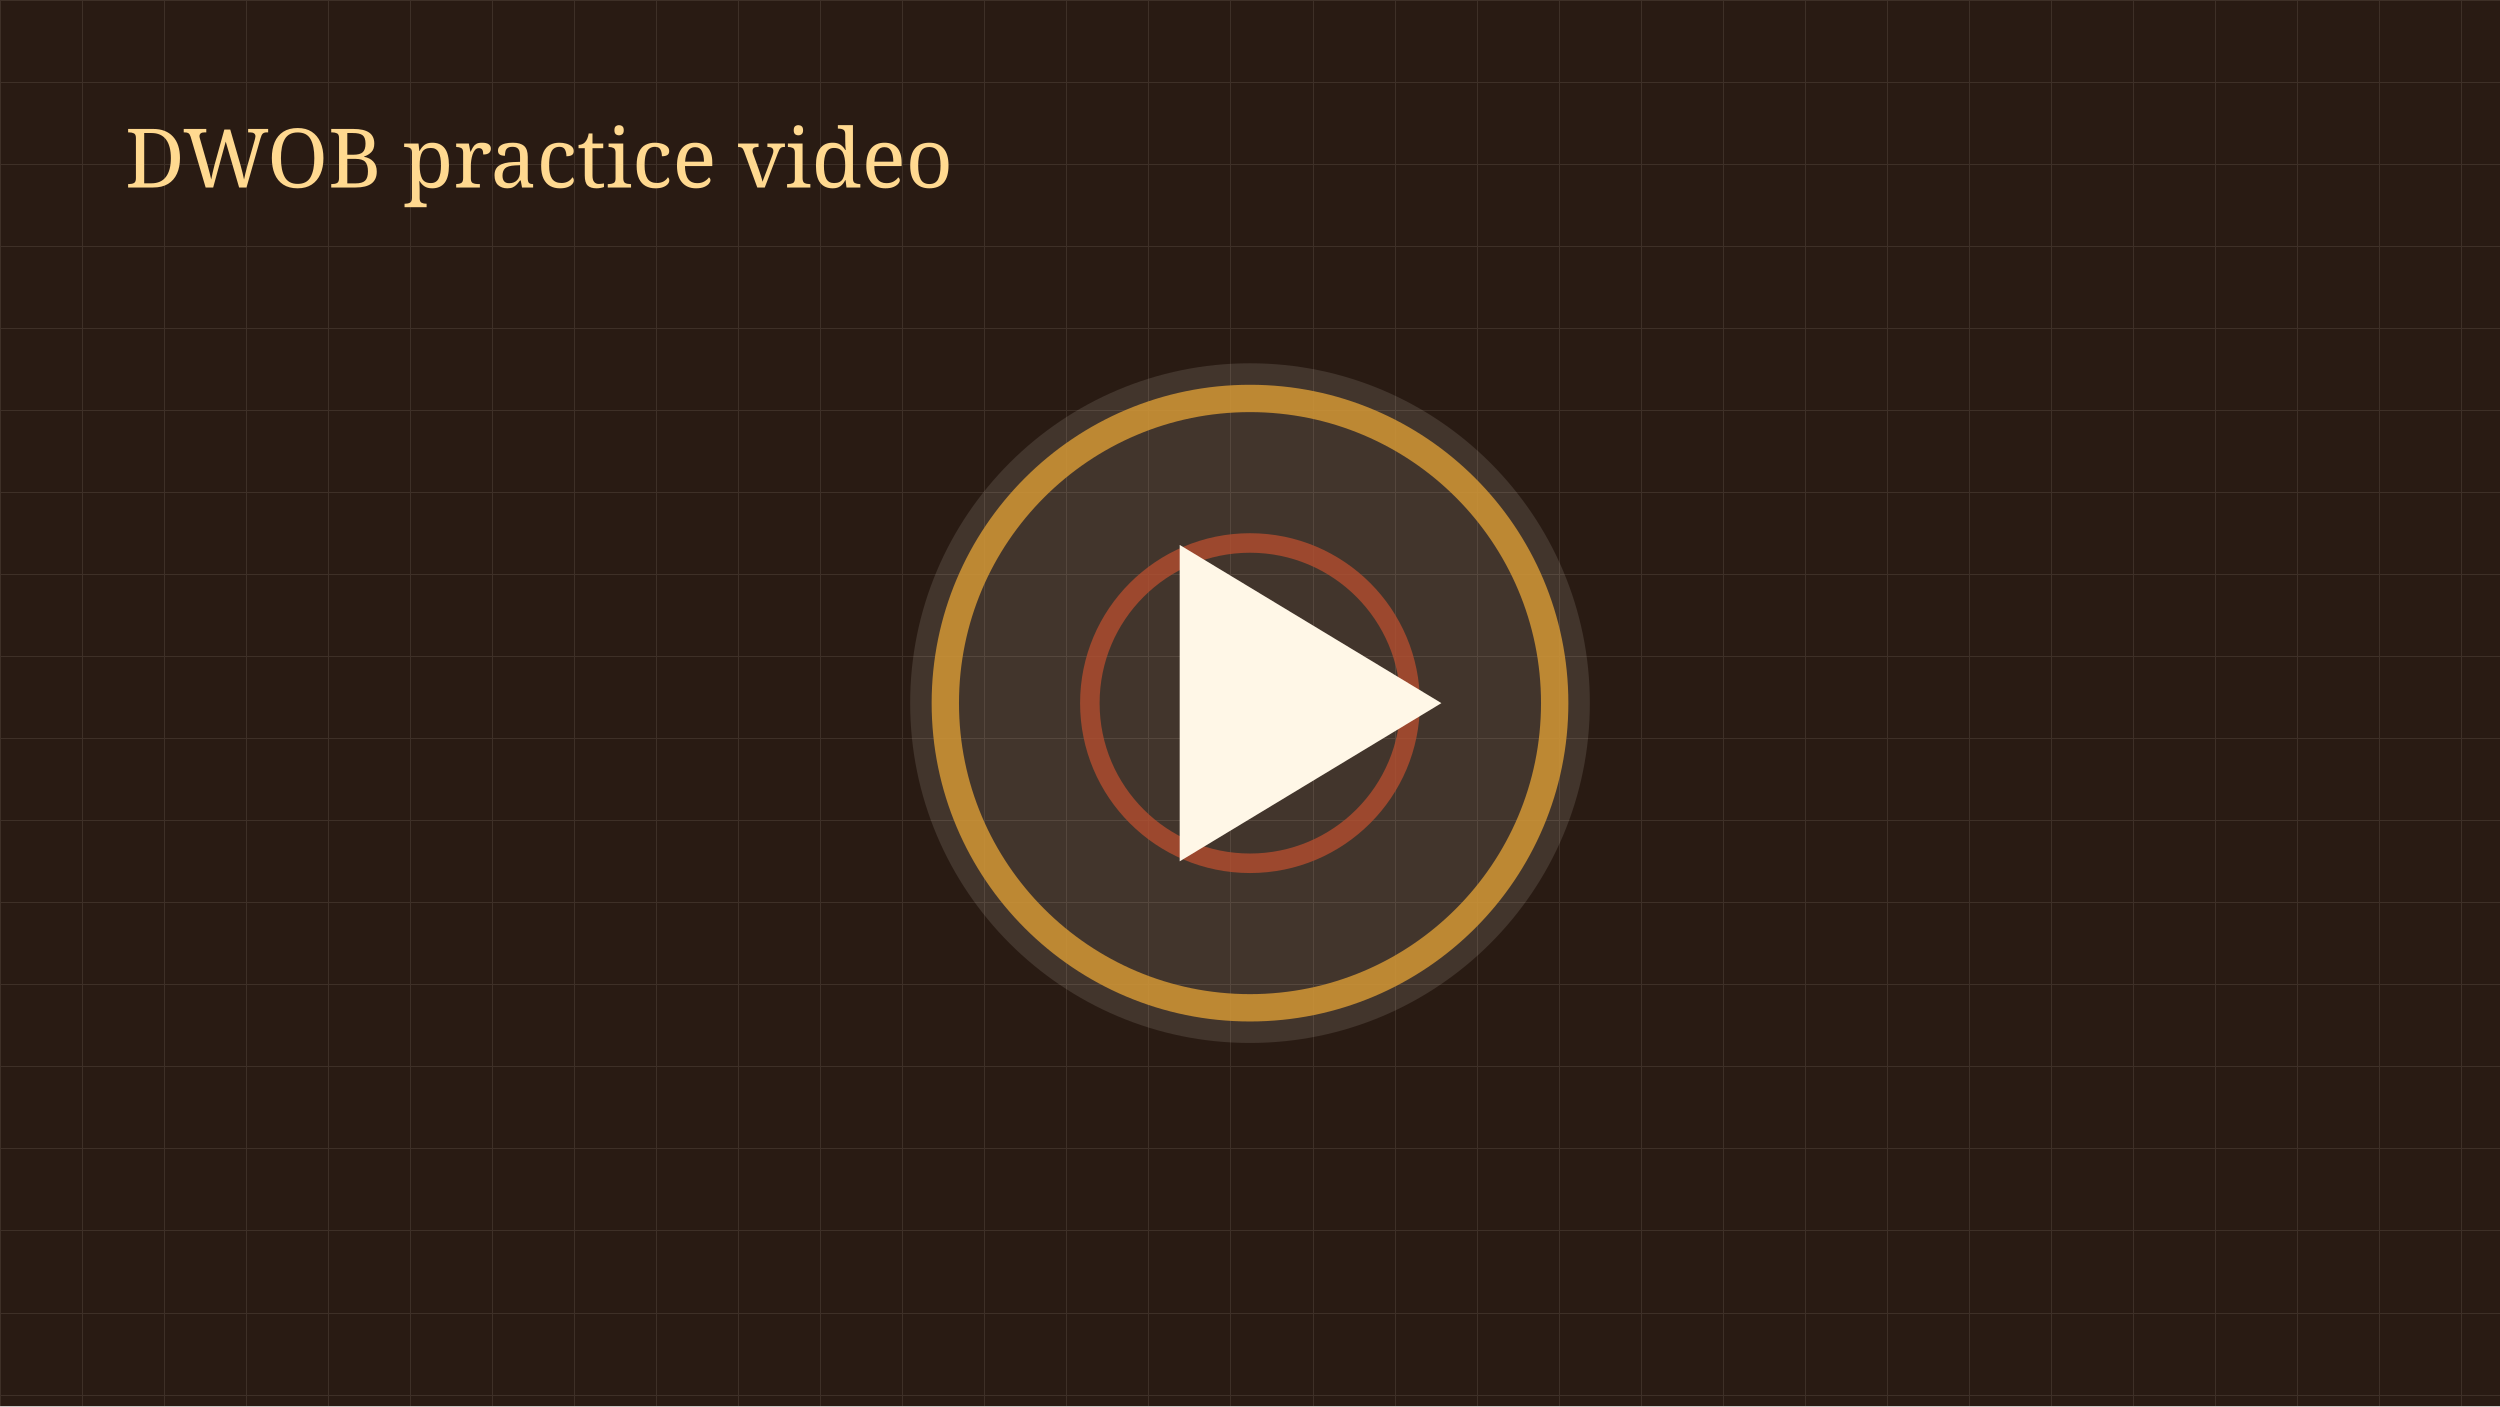
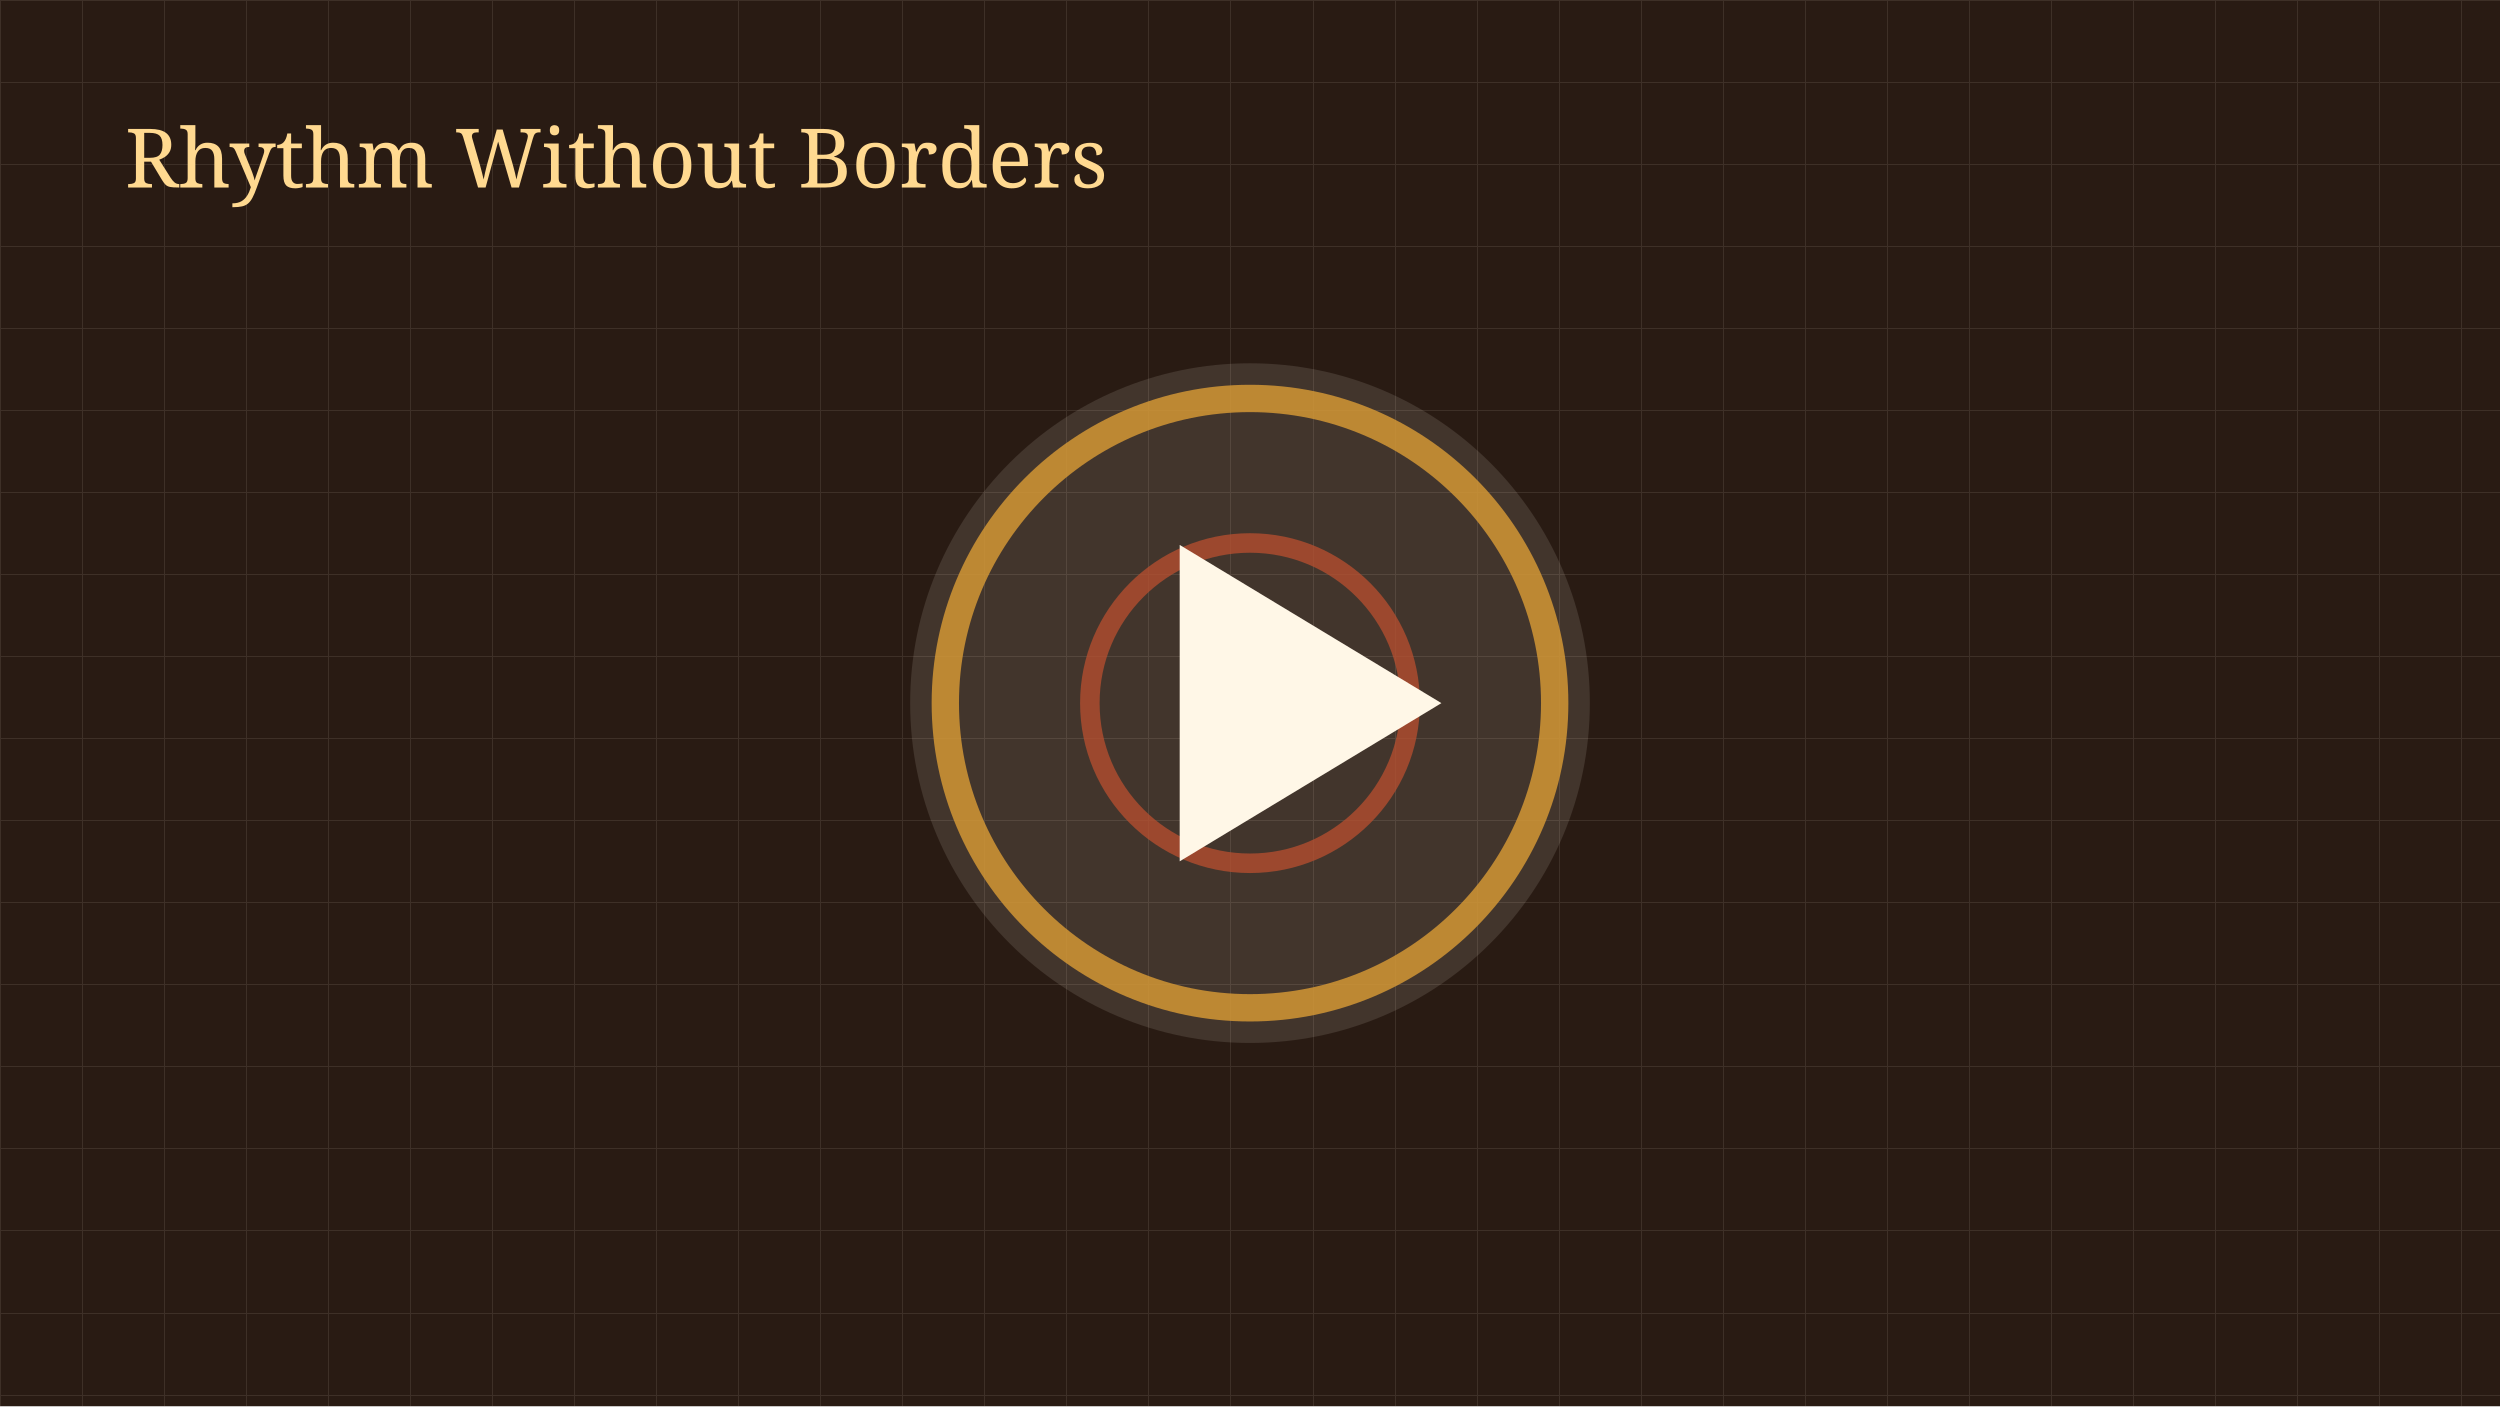
<svg xmlns="http://www.w3.org/2000/svg" viewBox="0 0 1280 720" role="img" aria-labelledby="title">
  <rect width="1280" height="720" fill="#291b13" />
  <path d="M0 0h1280v720H0z" fill="url(#grid)" />
  <circle cx="640" cy="360" r="174" fill="#fff7e7" opacity=".12" />
  <circle cx="640" cy="360" r="156" fill="none" stroke="#d89a35" stroke-width="14" opacity=".82" />
  <circle cx="640" cy="360" r="82" fill="none" stroke="#b94f2f" stroke-width="10" opacity=".75" />
  <path d="M604 279v162l134-81z" fill="#fff7e7" />
-   <text x="64" y="96" fill="#ffd990" font-family="Georgia, serif" font-size="42">DWOB practice video</text>
+   <text x="64" y="96" fill="#ffd990" font-family="Georgia, serif" font-size="42">Rhythm Without Borders</text>
  <defs>
    <pattern id="grid" width="42" height="42" patternUnits="userSpaceOnUse">
      <path d="M42 0H0v42" fill="none" stroke="#fff7e7" stroke-width="1" opacity=".10" />
    </pattern>
  </defs>
</svg>
